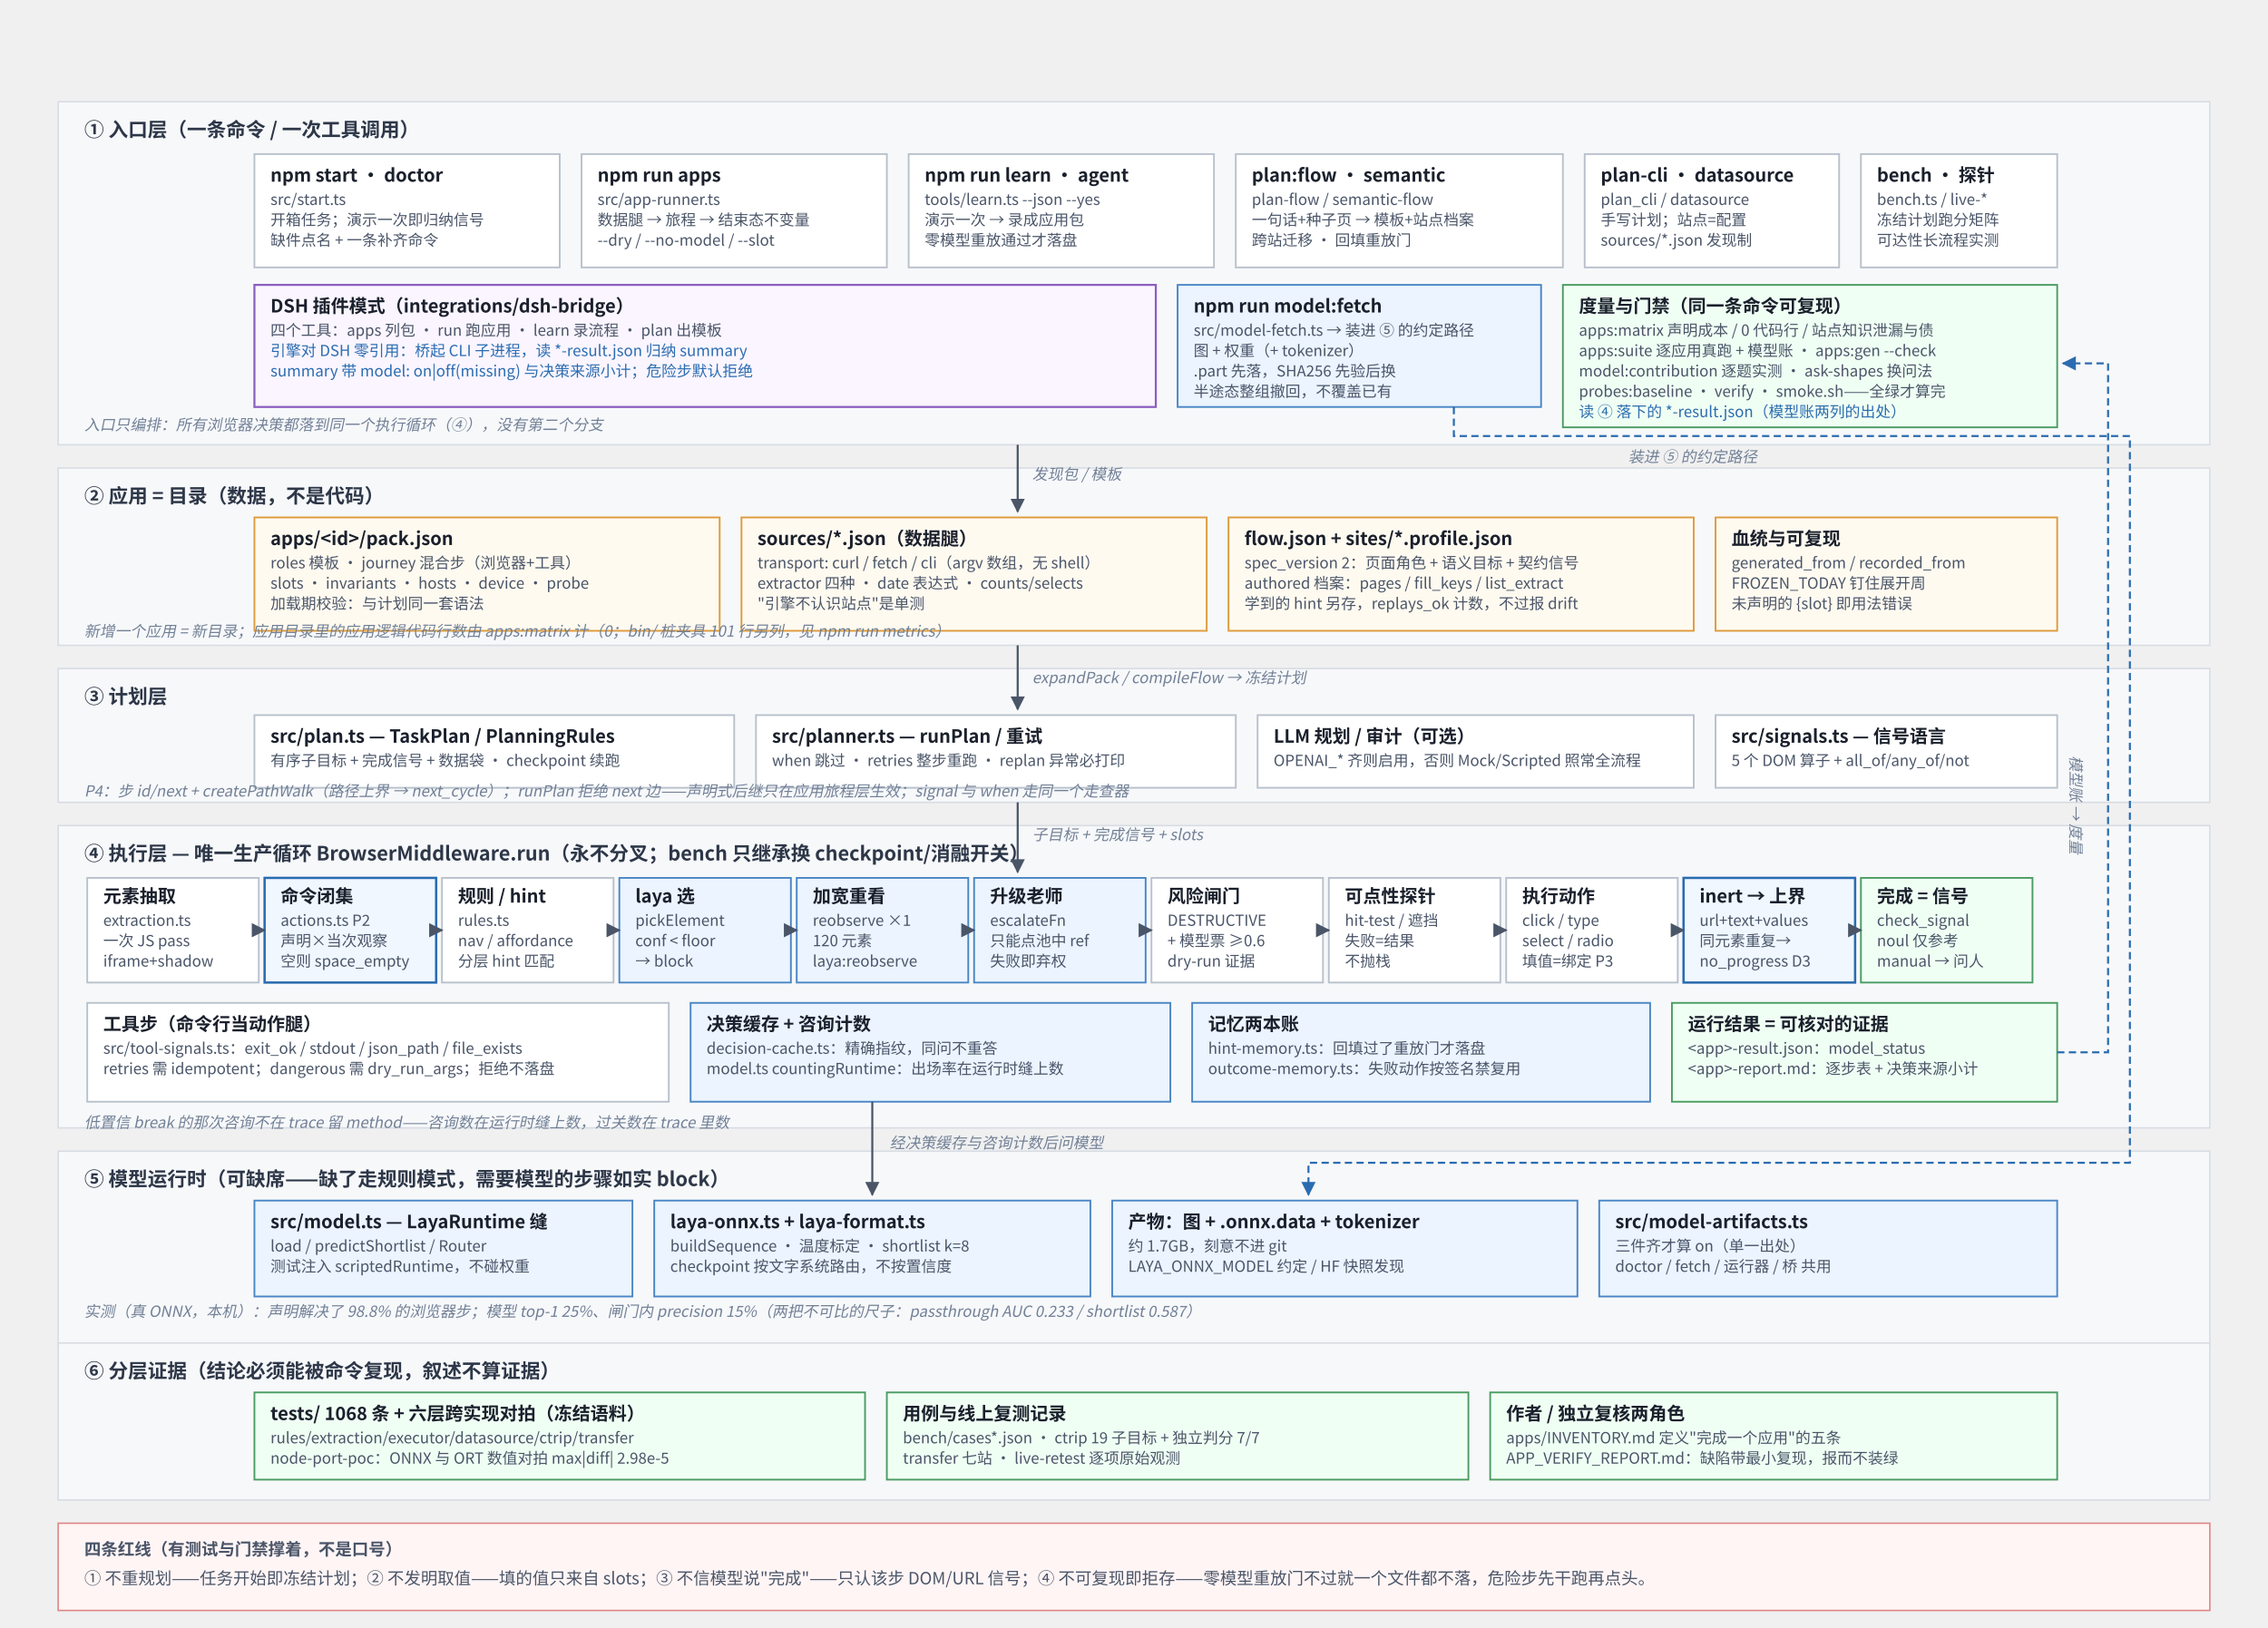
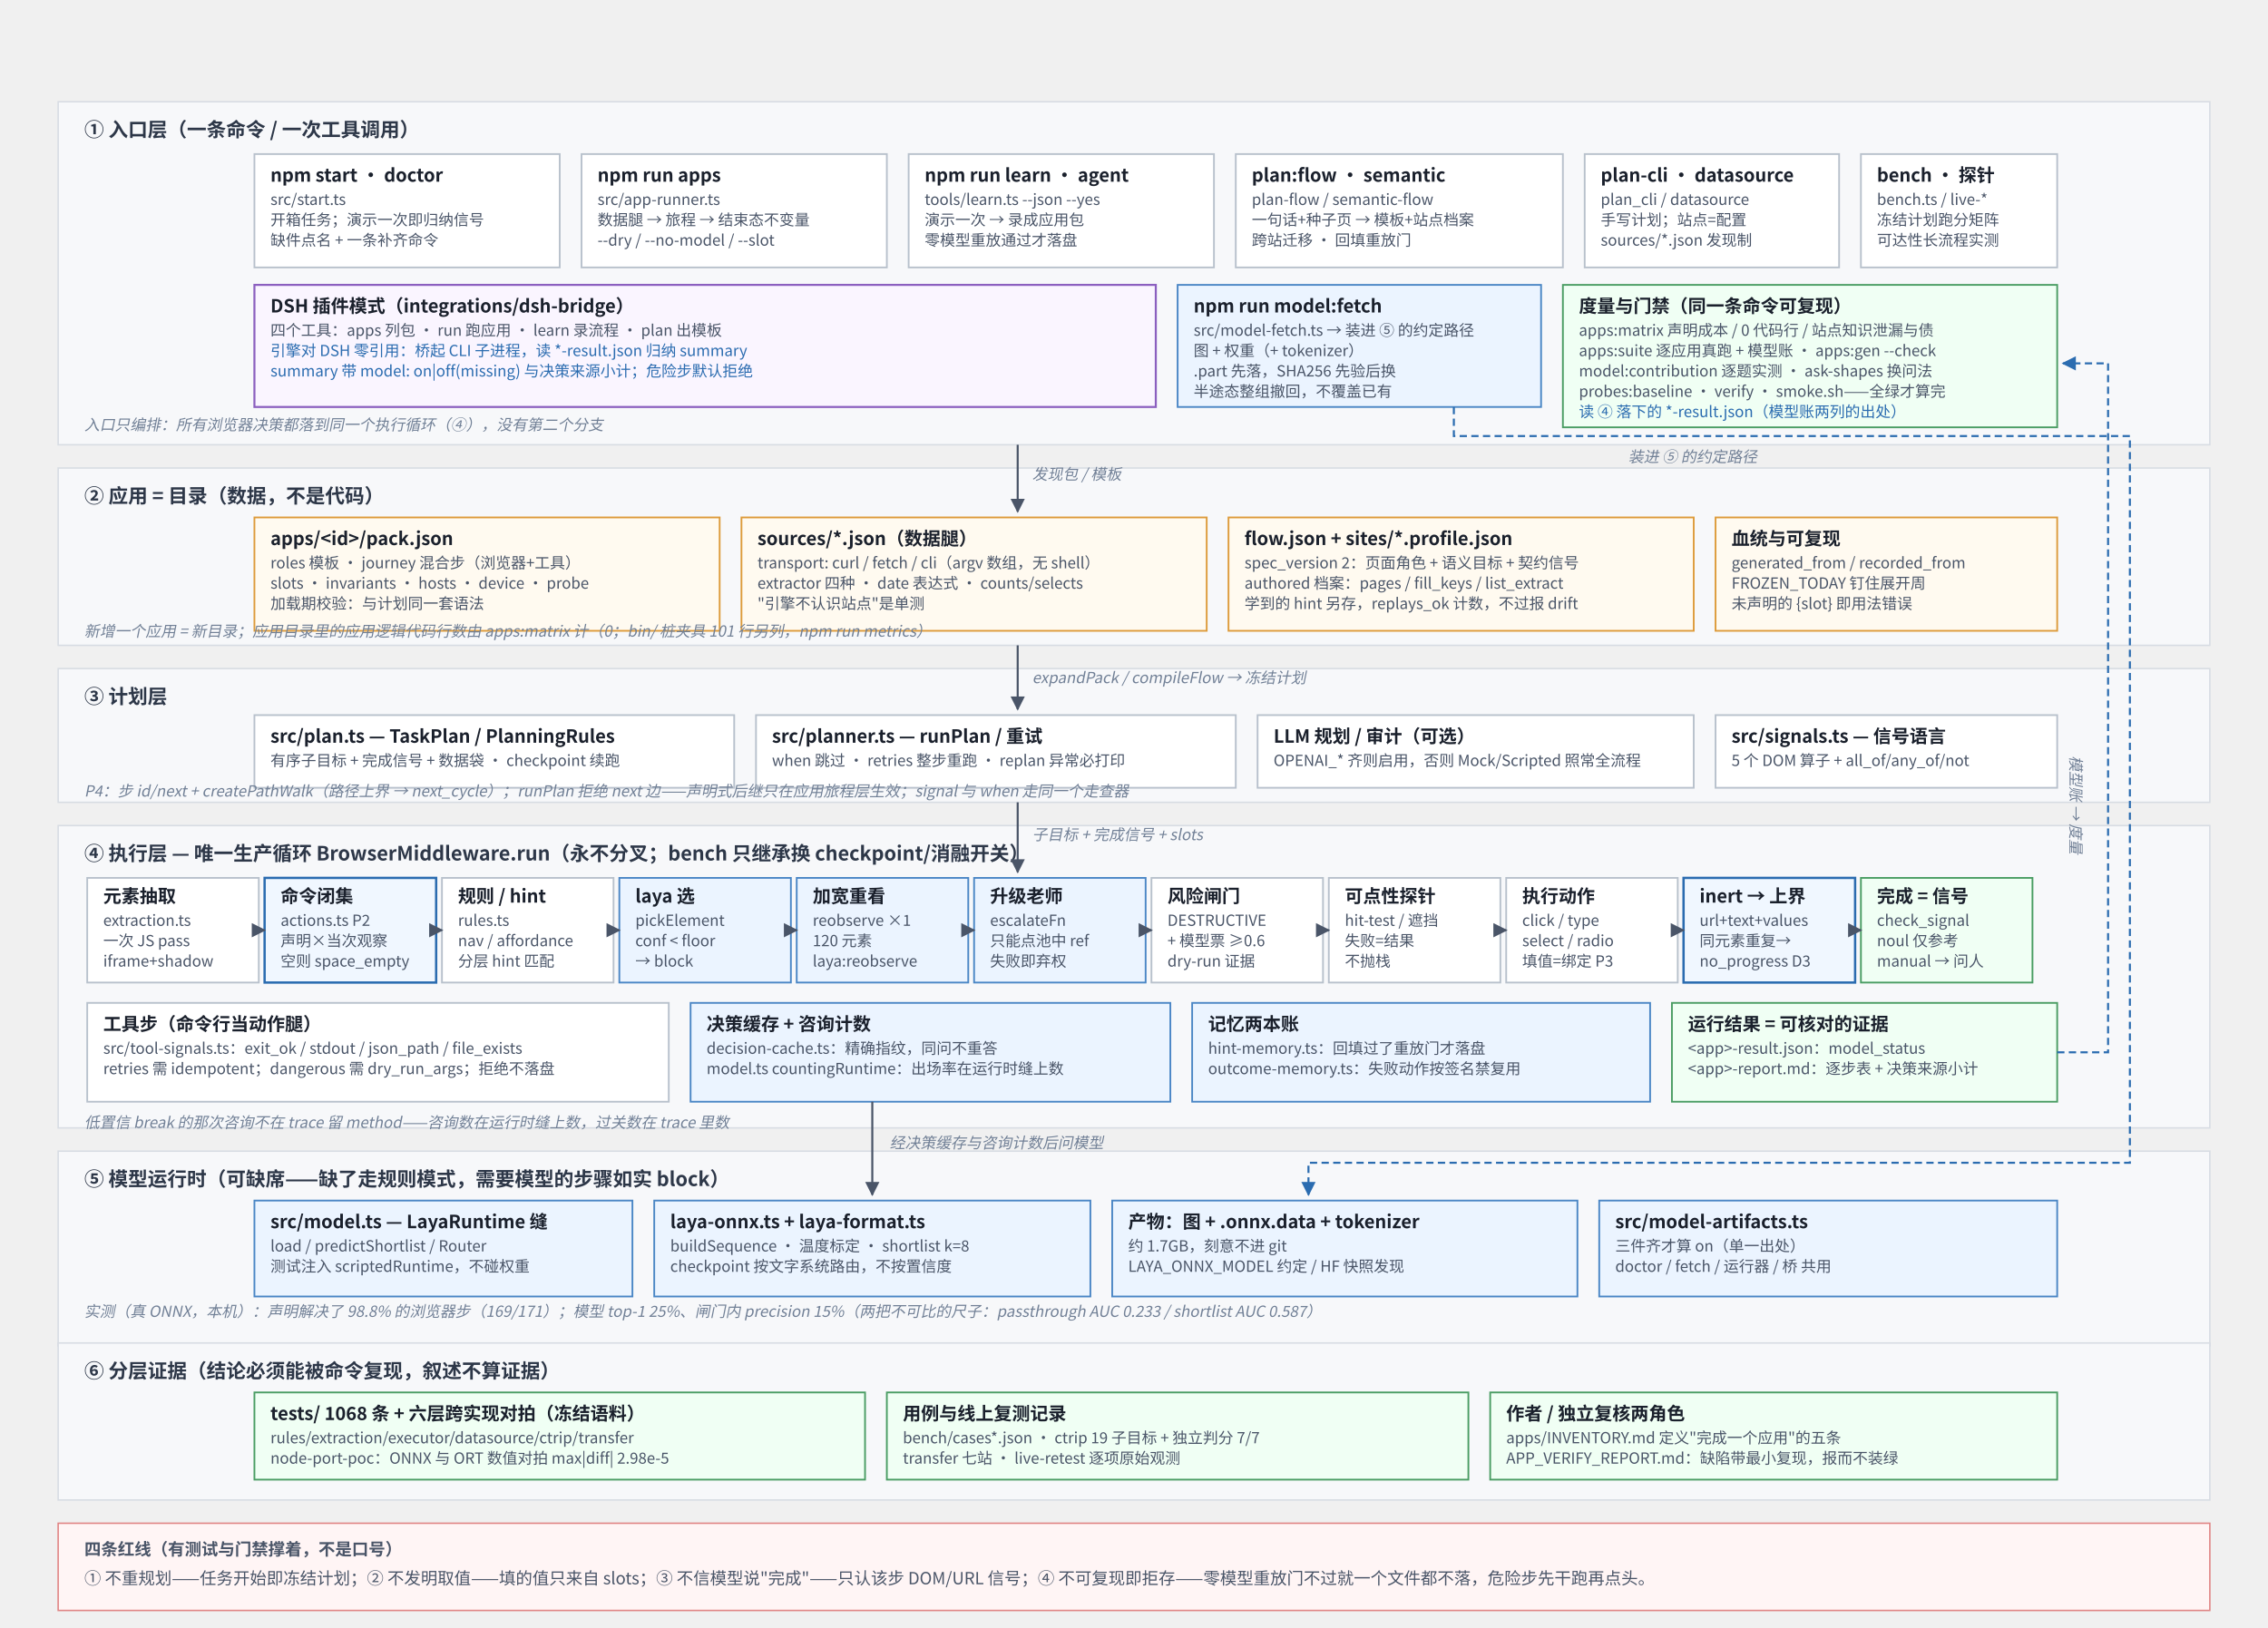
<svg xmlns="http://www.w3.org/2000/svg" width="1560" height="1120" viewBox="0 0 1560 1120" font-family="'PingFang SC','Microsoft YaHei','Noto Sans CJK SC','Source Han Sans CN','Helvetica Neue',Arial,sans-serif">
  <defs>
    <marker id="arr" viewBox="0 0 10 10" refX="9" refY="5" markerWidth="7" markerHeight="7" orient="auto-start-reverse">
      <path d="M0,0 L10,5 L0,10 z" fill="#4a5568" />
    </marker>
    <marker id="arrB" viewBox="0 0 10 10" refX="9" refY="5" markerWidth="7" markerHeight="7" orient="auto-start-reverse">
      <path d="M0,0 L10,5 L0,10 z" fill="#2b6cb0" />
    </marker>
    <style>
.band{fill:#f7f8fa;stroke:#d7dce3;stroke-width:1}
.red{fill:#fff5f5;stroke:#e08383}
.lay{fill:#2d3748;font-size:13.5px;font-weight:700}
.bx{fill:#fff;stroke:#b8c1cc;stroke-width:1.2}
.bxd{fill:#fffaf0;stroke:#dd9b3b;stroke-width:1.2}
.bxm{fill:#ebf4ff;stroke:#4a86c5;stroke-width:1.2}
.bxe{fill:#f0fff4;stroke:#4a9d63;stroke-width:1.2}
.bxp{fill:#faf5ff;stroke:#8b5fbf;stroke-width:1.4}
.bxnew{fill:#f0f7ff;stroke:#2b6cb0;stroke-width:1.6}
.t{fill:#1a202c;font-size:12.5px;font-weight:600}
.s{fill:#4a5568;font-size:10.5px}
.sm{fill:#2b6cb0;font-size:10.5px}
.ln{stroke:#4a5568;stroke-width:1.4;fill:none}
.lnb{stroke:#2b6cb0;stroke-width:1.4;fill:none;stroke-dasharray:5 3}
.lbl{fill:#718096;font-size:10.5px;font-style:italic}
.foot{fill:#4a5568;font-size:11.5px}
</style>
  </defs>
  <rect x="40" y="70" width="1480" height="236" class="band" />
  <text x="58" y="94" class="lay">① 入口层（一条命令 / 一次工具调用）</text>
  <rect x="175" y="106" width="210" height="78" class="bx" />
  <text x="186" y="125" class="t" font-size="12.5">npm start · doctor</text>
  <text x="186" y="141" class="s">src/start.ts</text>
  <text x="186" y="155" class="s">开箱任务；演示一次即归纳信号</text>
  <text x="186" y="169" class="s">缺件点名 + 一条补齐命令</text>
  <rect x="400" y="106" width="210" height="78" class="bx" />
  <text x="411" y="125" class="t" font-size="12.5">npm run apps</text>
  <text x="411" y="141" class="s">src/app-runner.ts</text>
  <text x="411" y="155" class="s">数据腿 → 旅程 → 结束态不变量</text>
  <text x="411" y="169" class="s">--dry / --no-model / --slot</text>
  <rect x="625" y="106" width="210" height="78" class="bx" />
  <text x="636" y="125" class="t" font-size="12.5">npm run learn · agent</text>
  <text x="636" y="141" class="s">tools/learn.ts --json --yes</text>
  <text x="636" y="155" class="s">演示一次 → 录成应用包</text>
  <text x="636" y="169" class="s">零模型重放通过才落盘</text>
  <rect x="850" y="106" width="225" height="78" class="bx" />
  <text x="861" y="125" class="t" font-size="12.5">plan:flow · semantic</text>
  <text x="861" y="141" class="s">plan-flow / semantic-flow</text>
  <text x="861" y="155" class="s">一句话+种子页 → 模板+站点档案</text>
  <text x="861" y="169" class="s">跨站迁移 · 回填重放门</text>
  <rect x="1090" y="106" width="175" height="78" class="bx" />
  <text x="1101" y="125" class="t" font-size="12.5">plan-cli · datasource</text>
  <text x="1101" y="141" class="s">plan_cli / datasource</text>
  <text x="1101" y="155" class="s">手写计划；站点=配置</text>
  <text x="1101" y="169" class="s">sources/*.json 发现制</text>
  <rect x="1280" y="106" width="135" height="78" class="bx" />
  <text x="1291" y="125" class="t" font-size="12.5">bench · 探针</text>
  <text x="1291" y="141" class="s">bench.ts / live-*</text>
  <text x="1291" y="155" class="s">冻结计划跑分矩阵</text>
  <text x="1291" y="169" class="s">可达性长流程实测</text>
  <rect x="175" y="196" width="620" height="84" class="bxp" />
  <text x="186" y="215" class="t" font-size="12.5">DSH 插件模式（integrations/dsh-bridge）</text>
  <text x="186" y="231" class="s">四个工具：apps 列包 · run 跑应用 · learn 录流程 · plan 出模板</text>
  <text x="186" y="245" class="sm">引擎对 DSH 零引用：桥起 CLI 子进程，读 *-result.json 归纳 summary</text>
  <text x="186" y="259" class="sm">summary 带 model: on|off(missing) 与决策来源小计；危险步默认拒绝</text>
  <rect x="810" y="196" width="250" height="84" class="bxm" />
  <text x="821" y="215" class="t" font-size="12.5">npm run model:fetch</text>
  <text x="821" y="231" class="s">src/model-fetch.ts → 装进 ⑤ 的约定路径</text>
  <text x="821" y="245" class="s">图 + 权重（+ tokenizer）</text>
  <text x="821" y="259" class="s">.part 先落，SHA256 先验后换</text>
  <text x="821" y="273" class="s">半途态整组撤回，不覆盖已有</text>
  <rect x="1075" y="196" width="340" height="98" class="bxe" />
  <text x="1086" y="215" class="t" font-size="12.5">度量与门禁（同一条命令可复现）</text>
  <text x="1086" y="231" class="s">apps:matrix 声明成本 / 0 代码行 / 站点知识泄漏与债</text>
  <text x="1086" y="245" class="s">apps:suite 逐应用真跑 + 模型账 · apps:gen --check</text>
  <text x="1086" y="259" class="s">model:contribution 逐题实测 · ask-shapes 换问法</text>
  <text x="1086" y="273" class="s">probes:baseline · verify · smoke.sh——全绿才算完</text>
  <text x="1086" y="287" class="sm">读 ④ 落下的 *-result.json（模型账两列的出处）</text>
  <text x="58" y="296" class="lbl">入口只编排：所有浏览器决策都落到同一个执行循环（④），没有第二个分支</text>
  <rect x="40" y="322" width="1480" height="122" class="band" />
  <text x="58" y="346" class="lay">② 应用 = 目录（数据，不是代码）</text>
  <rect x="175" y="356" width="320" height="78" class="bxd" />
  <text x="186" y="375" class="t" font-size="12.5">apps/&lt;id&gt;/pack.json</text>
  <text x="186" y="391" class="s">roles 模板 · journey 混合步（浏览器+工具）</text>
  <text x="186" y="405" class="s">slots · invariants · hosts · device · probe</text>
  <text x="186" y="419" class="s">加载期校验：与计划同一套语法</text>
  <rect x="510" y="356" width="320" height="78" class="bxd" />
  <text x="521" y="375" class="t" font-size="12.5">sources/*.json（数据腿）</text>
  <text x="521" y="391" class="s">transport: curl / fetch / cli（argv 数组，无 shell）</text>
  <text x="521" y="405" class="s">extractor 四种 · date 表达式 · counts/selects</text>
  <text x="521" y="419" class="s">"引擎不认识站点"是单测</text>
  <rect x="845" y="356" width="320" height="78" class="bxd" />
  <text x="856" y="375" class="t" font-size="12.5">flow.json + sites/*.profile.json</text>
  <text x="856" y="391" class="s">spec_version 2：页面角色 + 语义目标 + 契约信号</text>
  <text x="856" y="405" class="s">authored 档案：pages / fill_keys / list_extract</text>
  <text x="856" y="419" class="s">学到的 hint 另存，replays_ok 计数，不过报 drift</text>
  <rect x="1180" y="356" width="235" height="78" class="bxd" />
  <text x="1191" y="375" class="t" font-size="12.5">血统与可复现</text>
  <text x="1191" y="391" class="s">generated_from / recorded_from</text>
  <text x="1191" y="405" class="s">FROZEN_TODAY 钉住展开周</text>
  <text x="1191" y="419" class="s">未声明的 {slot} 即用法错误</text>
-   <text x="58" y="438" class="lbl">新增一个应用 = 新目录；应用目录里的应用逻辑代码行数由 apps:matrix 计（0；bin/ 桩夹具 101 行另列，见 npm run metrics）</text>
+   <text x="58" y="438" class="lbl">新增一个应用 = 新目录；应用目录里的应用逻辑代码行数由 apps:matrix 计（0；bin/ 桩夹具 101 行另列，npm run metrics）</text>
  <rect x="40" y="460" width="1480" height="92" class="band" />
  <text x="58" y="484" class="lay">③ 计划层</text>
  <rect x="175" y="492" width="330" height="50" class="bx" />
  <text x="186" y="511" class="t" font-size="12.5">src/plan.ts — TaskPlan / PlanningRules</text>
  <text x="186" y="527" class="s">有序子目标 + 完成信号 + 数据袋 · checkpoint 续跑</text>
  <rect x="520" y="492" width="330" height="50" class="bx" />
  <text x="531" y="511" class="t" font-size="12.5">src/planner.ts — runPlan / 重试</text>
  <text x="531" y="527" class="s">when 跳过 · retries 整步重跑 · replan 异常必打印</text>
  <rect x="865" y="492" width="300" height="50" class="bx" />
  <text x="876" y="511" class="t" font-size="12.5">LLM 规划 / 审计（可选）</text>
  <text x="876" y="527" class="s">OPENAI_* 齐则启用，否则 Mock/Scripted 照常全流程</text>
  <rect x="1180" y="492" width="235" height="50" class="bx" />
  <text x="1191" y="511" class="t" font-size="12.5">src/signals.ts — 信号语言</text>
  <text x="1191" y="527" class="s">5 个 DOM 算子 + all_of/any_of/not</text>
  <text x="58" y="548" class="lbl">P4：步 id/next + createPathWalk（路径上界 → next_cycle）；runPlan 拒绝 next 边——声明式后继只在应用旅程层生效；signal 与 when 走同一个走查器</text>
  <rect x="40" y="568" width="1480" height="208" class="band" />
  <text x="58" y="592" class="lay">④ 执行层 — 唯一生产循环 BrowserMiddleware.run（永不分叉；bench 只继承换 checkpoint/消融开关）</text>
  <rect x="60" y="604" width="118" height="72" class="bx" />
  <text x="71" y="621" class="t" font-size="11.5">元素抽取</text>
  <text x="71" y="637" class="s">extraction.ts</text>
  <text x="71" y="651" class="s">一次 JS pass</text>
  <text x="71" y="665" class="s">iframe+shadow</text>
  <rect x="182" y="604" width="118" height="72" class="bxnew" />
  <text x="193" y="621" class="t" font-size="11.5">命令闭集</text>
  <text x="193" y="637" class="s">actions.ts P2</text>
  <text x="193" y="651" class="s">声明×当次观察</text>
  <text x="193" y="665" class="s">空则 space_empty</text>
  <path class="ln" d="M178,640 H182" marker-end="url(#arr)" />
  <rect x="304" y="604" width="118" height="72" class="bx" />
  <text x="315" y="621" class="t" font-size="11.5">规则 / hint</text>
  <text x="315" y="637" class="s">rules.ts</text>
  <text x="315" y="651" class="s">nav / affordance</text>
  <text x="315" y="665" class="s">分层 hint 匹配</text>
  <path class="ln" d="M300,640 H304" marker-end="url(#arr)" />
  <rect x="426" y="604" width="118" height="72" class="bxm" />
  <text x="437" y="621" class="t" font-size="11.5">laya 选</text>
  <text x="437" y="637" class="s">pickElement</text>
  <text x="437" y="651" class="s">conf &lt; floor</text>
  <text x="437" y="665" class="s">→ block</text>
  <path class="ln" d="M422,640 H426" marker-end="url(#arr)" />
  <rect x="548" y="604" width="118" height="72" class="bxm" />
  <text x="559" y="621" class="t" font-size="11.5">加宽重看</text>
  <text x="559" y="637" class="s">reobserve ×1</text>
  <text x="559" y="651" class="s">120 元素</text>
  <text x="559" y="665" class="s">laya:reobserve</text>
  <path class="ln" d="M544,640 H548" marker-end="url(#arr)" />
  <rect x="670" y="604" width="118" height="72" class="bxm" />
  <text x="681" y="621" class="t" font-size="11.5">升级老师</text>
  <text x="681" y="637" class="s">escalateFn</text>
  <text x="681" y="651" class="s">只能点池中 ref</text>
  <text x="681" y="665" class="s">失败即弃权</text>
  <path class="ln" d="M666,640 H670" marker-end="url(#arr)" />
  <rect x="792" y="604" width="118" height="72" class="bx" />
  <text x="803" y="621" class="t" font-size="11.5">风险闸门</text>
  <text x="803" y="637" class="s">DESTRUCTIVE</text>
  <text x="803" y="651" class="s">+ 模型票 ≥0.6</text>
  <text x="803" y="665" class="s">dry-run 证据</text>
  <path class="ln" d="M788,640 H792" marker-end="url(#arr)" />
  <rect x="914" y="604" width="118" height="72" class="bx" />
  <text x="925" y="621" class="t" font-size="11.5">可点性探针</text>
  <text x="925" y="637" class="s">hit-test / 遮挡</text>
  <text x="925" y="651" class="s">失败=结果</text>
  <text x="925" y="665" class="s">不抛栈</text>
  <path class="ln" d="M910,640 H914" marker-end="url(#arr)" />
  <rect x="1036" y="604" width="118" height="72" class="bx" />
  <text x="1047" y="621" class="t" font-size="11.5">执行动作</text>
  <text x="1047" y="637" class="s">click / type</text>
  <text x="1047" y="651" class="s">select / radio</text>
  <text x="1047" y="665" class="s">填值=绑定 P3</text>
  <path class="ln" d="M1032,640 H1036" marker-end="url(#arr)" />
  <rect x="1158" y="604" width="118" height="72" class="bxnew" />
  <text x="1169" y="621" class="t" font-size="11.5">inert → 上界</text>
  <text x="1169" y="637" class="s">url+text+values</text>
  <text x="1169" y="651" class="s">同元素重复→</text>
  <text x="1169" y="665" class="s">no_progress D3</text>
  <path class="ln" d="M1154,640 H1158" marker-end="url(#arr)" />
  <rect x="1280" y="604" width="118" height="72" class="bxe" />
  <text x="1291" y="621" class="t" font-size="11.5">完成 = 信号</text>
  <text x="1291" y="637" class="s">check_signal</text>
  <text x="1291" y="651" class="s">noul 仅参考</text>
  <text x="1291" y="665" class="s">manual → 问人</text>
  <path class="ln" d="M1276,640 H1280" marker-end="url(#arr)" />
  <rect x="60" y="690" width="400" height="68" class="bx" />
  <text x="71" y="709" class="t" font-size="12.5">工具步（命令行当动作腿）</text>
  <text x="71" y="725" class="s">src/tool-signals.ts：exit_ok / stdout / json_path / file_exists</text>
  <text x="71" y="739" class="s">retries 需 idempotent；dangerous 需 dry_run_args；拒绝不落盘</text>
  <rect x="475" y="690" width="330" height="68" class="bxm" />
  <text x="486" y="709" class="t" font-size="12.5">决策缓存 + 咨询计数</text>
  <text x="486" y="725" class="s">decision-cache.ts：精确指纹，同问不重答</text>
  <text x="486" y="739" class="s">model.ts countingRuntime：出场率在运行时缝上数</text>
  <rect x="820" y="690" width="315" height="68" class="bxm" />
  <text x="831" y="709" class="t" font-size="12.5">记忆两本账</text>
  <text x="831" y="725" class="s">hint-memory.ts：回填过了重放门才落盘</text>
  <text x="831" y="739" class="s">outcome-memory.ts：失败动作按签名禁复用</text>
  <rect x="1150" y="690" width="265" height="68" class="bxe" />
  <text x="1161" y="709" class="t" font-size="12.5">运行结果 = 可核对的证据</text>
  <text x="1161" y="725" class="s">&lt;app&gt;-result.json：model_status</text>
  <text x="1161" y="739" class="s">&lt;app&gt;-report.md：逐步表 + 决策来源小计</text>
  <text x="58" y="776" class="lbl">低置信 break 的那次咨询不在 trace 留 method——咨询数在运行时缝上数，过关数在 trace 里数</text>
  <rect x="40" y="792" width="1480" height="134" class="band" />
  <text x="58" y="816" class="lay">⑤ 模型运行时（可缺席——缺了走规则模式，需要模型的步骤如实 block）</text>
  <rect x="175" y="826" width="260" height="66" class="bxm" />
  <text x="186" y="845" class="t" font-size="12.5">src/model.ts — LayaRuntime 缝</text>
  <text x="186" y="861" class="s">load / predictShortlist / Router</text>
  <text x="186" y="875" class="s">测试注入 scriptedRuntime，不碰权重</text>
  <rect x="450" y="826" width="300" height="66" class="bxm" />
  <text x="461" y="845" class="t" font-size="12.5">laya-onnx.ts + laya-format.ts</text>
  <text x="461" y="861" class="s">buildSequence · 温度标定 · shortlist k=8</text>
  <text x="461" y="875" class="s">checkpoint 按文字系统路由，不按置信度</text>
  <rect x="765" y="826" width="320" height="66" class="bxm" />
  <text x="776" y="845" class="t" font-size="12.5">产物：图 + .onnx.data + tokenizer</text>
  <text x="776" y="861" class="s">约 1.7GB，刻意不进 git</text>
  <text x="776" y="875" class="s">LAYA_ONNX_MODEL 约定 / HF 快照发现</text>
  <rect x="1100" y="826" width="315" height="66" class="bxm" />
  <text x="1111" y="845" class="t" font-size="12.5">src/model-artifacts.ts</text>
  <text x="1111" y="861" class="s">三件齐才算 on（单一出处）</text>
  <text x="1111" y="875" class="s">doctor / fetch / 运行器 / 桥 共用</text>
-   <text x="58" y="906" class="lbl">实测（真 ONNX，本机）：声明解决了 98.8% 的浏览器步；模型 top-1 25%、闸门内 precision 15%（两把不可比的尺子：passthrough AUC 0.233 / shortlist 0.587）</text>
+   <text x="58" y="906" class="lbl">实测（真 ONNX，本机）：声明解决了 98.8% 的浏览器步（169/171）；模型 top-1 25%、闸门内 precision 15%（两把不可比的尺子：passthrough AUC 0.233 / shortlist AUC 0.587）</text>
  <rect x="40" y="924" width="1480" height="108" class="band" />
  <text x="58" y="948" class="lay">⑥ 分层证据（结论必须能被命令复现，叙述不算证据）</text>
  <rect x="175" y="958" width="420" height="60" class="bxe" />
  <text x="186" y="977" class="t" font-size="12.5">tests/ 1068 条 + 六层跨实现对拍（冻结语料）</text>
  <text x="186" y="993" class="s">rules/extraction/executor/datasource/ctrip/transfer</text>
  <text x="186" y="1007" class="s">node-port-poc：ONNX 与 ORT 数值对拍 max|diff| 2.98e-5</text>
  <rect x="610" y="958" width="400" height="60" class="bxe" />
  <text x="621" y="977" class="t" font-size="12.5">用例与线上复测记录</text>
  <text x="621" y="993" class="s">bench/cases*.json · ctrip 19 子目标 + 独立判分 7/7</text>
  <text x="621" y="1007" class="s">transfer 七站 · live-retest 逐项原始观测</text>
  <rect x="1025" y="958" width="390" height="60" class="bxe" />
  <text x="1036" y="977" class="t" font-size="12.5">作者 / 独立复核两角色</text>
  <text x="1036" y="993" class="s">apps/INVENTORY.md 定义"完成一个应用"的五条</text>
  <text x="1036" y="1007" class="s">APP_VERIFY_REPORT.md：缺陷带最小复现，报而不装绿</text>
  <path class="ln" d="M700,306 V352" marker-end="url(#arr)" />
  <text x="710" y="330" class="lbl">发现包 / 模板</text>
  <path class="ln" d="M700,444 V488" marker-end="url(#arr)" />
  <text x="710" y="470" class="lbl">expandPack / compileFlow → 冻结计划</text>
  <path class="ln" d="M700,552 V600" marker-end="url(#arr)" />
  <text x="710" y="578" class="lbl">子目标 + 完成信号 + slots</text>
  <path class="ln" d="M600,758 V822" marker-end="url(#arr)" />
  <text x="612" y="790" class="lbl">经决策缓存与咨询计数后问模型</text>
  <path class="lnb" d="M1000,280 V300 H1465 V800 H900 V822" marker-end="url(#arrB)" />
  <path class="lnb" d="M1415,724 H1450 V250 H1419" marker-end="url(#arrB)" />
  <text x="1120" y="318" class="lbl">装进 ⑤ 的约定路径</text>
  <text x="1424" y="520" class="lbl" transform="rotate(90 1424 520)">模型账 → 度量</text>
  <rect x="40" y="1048" width="1480" height="60" class="band red" />
  <text x="58" y="1070" class="foot" font-weight="700">四条红线（有测试与门禁撑着，不是口号）</text>
  <text x="58" y="1090" class="foot">① 不重规划——任务开始即冻结计划；② 不发明取值——填的值只来自 slots；③ 不信模型说"完成"——只认该步 DOM/URL 信号；④ 不可复现即拒存——零模型重放门不过就一个文件都不落，危险步先干跑再点头。</text>
</svg>
